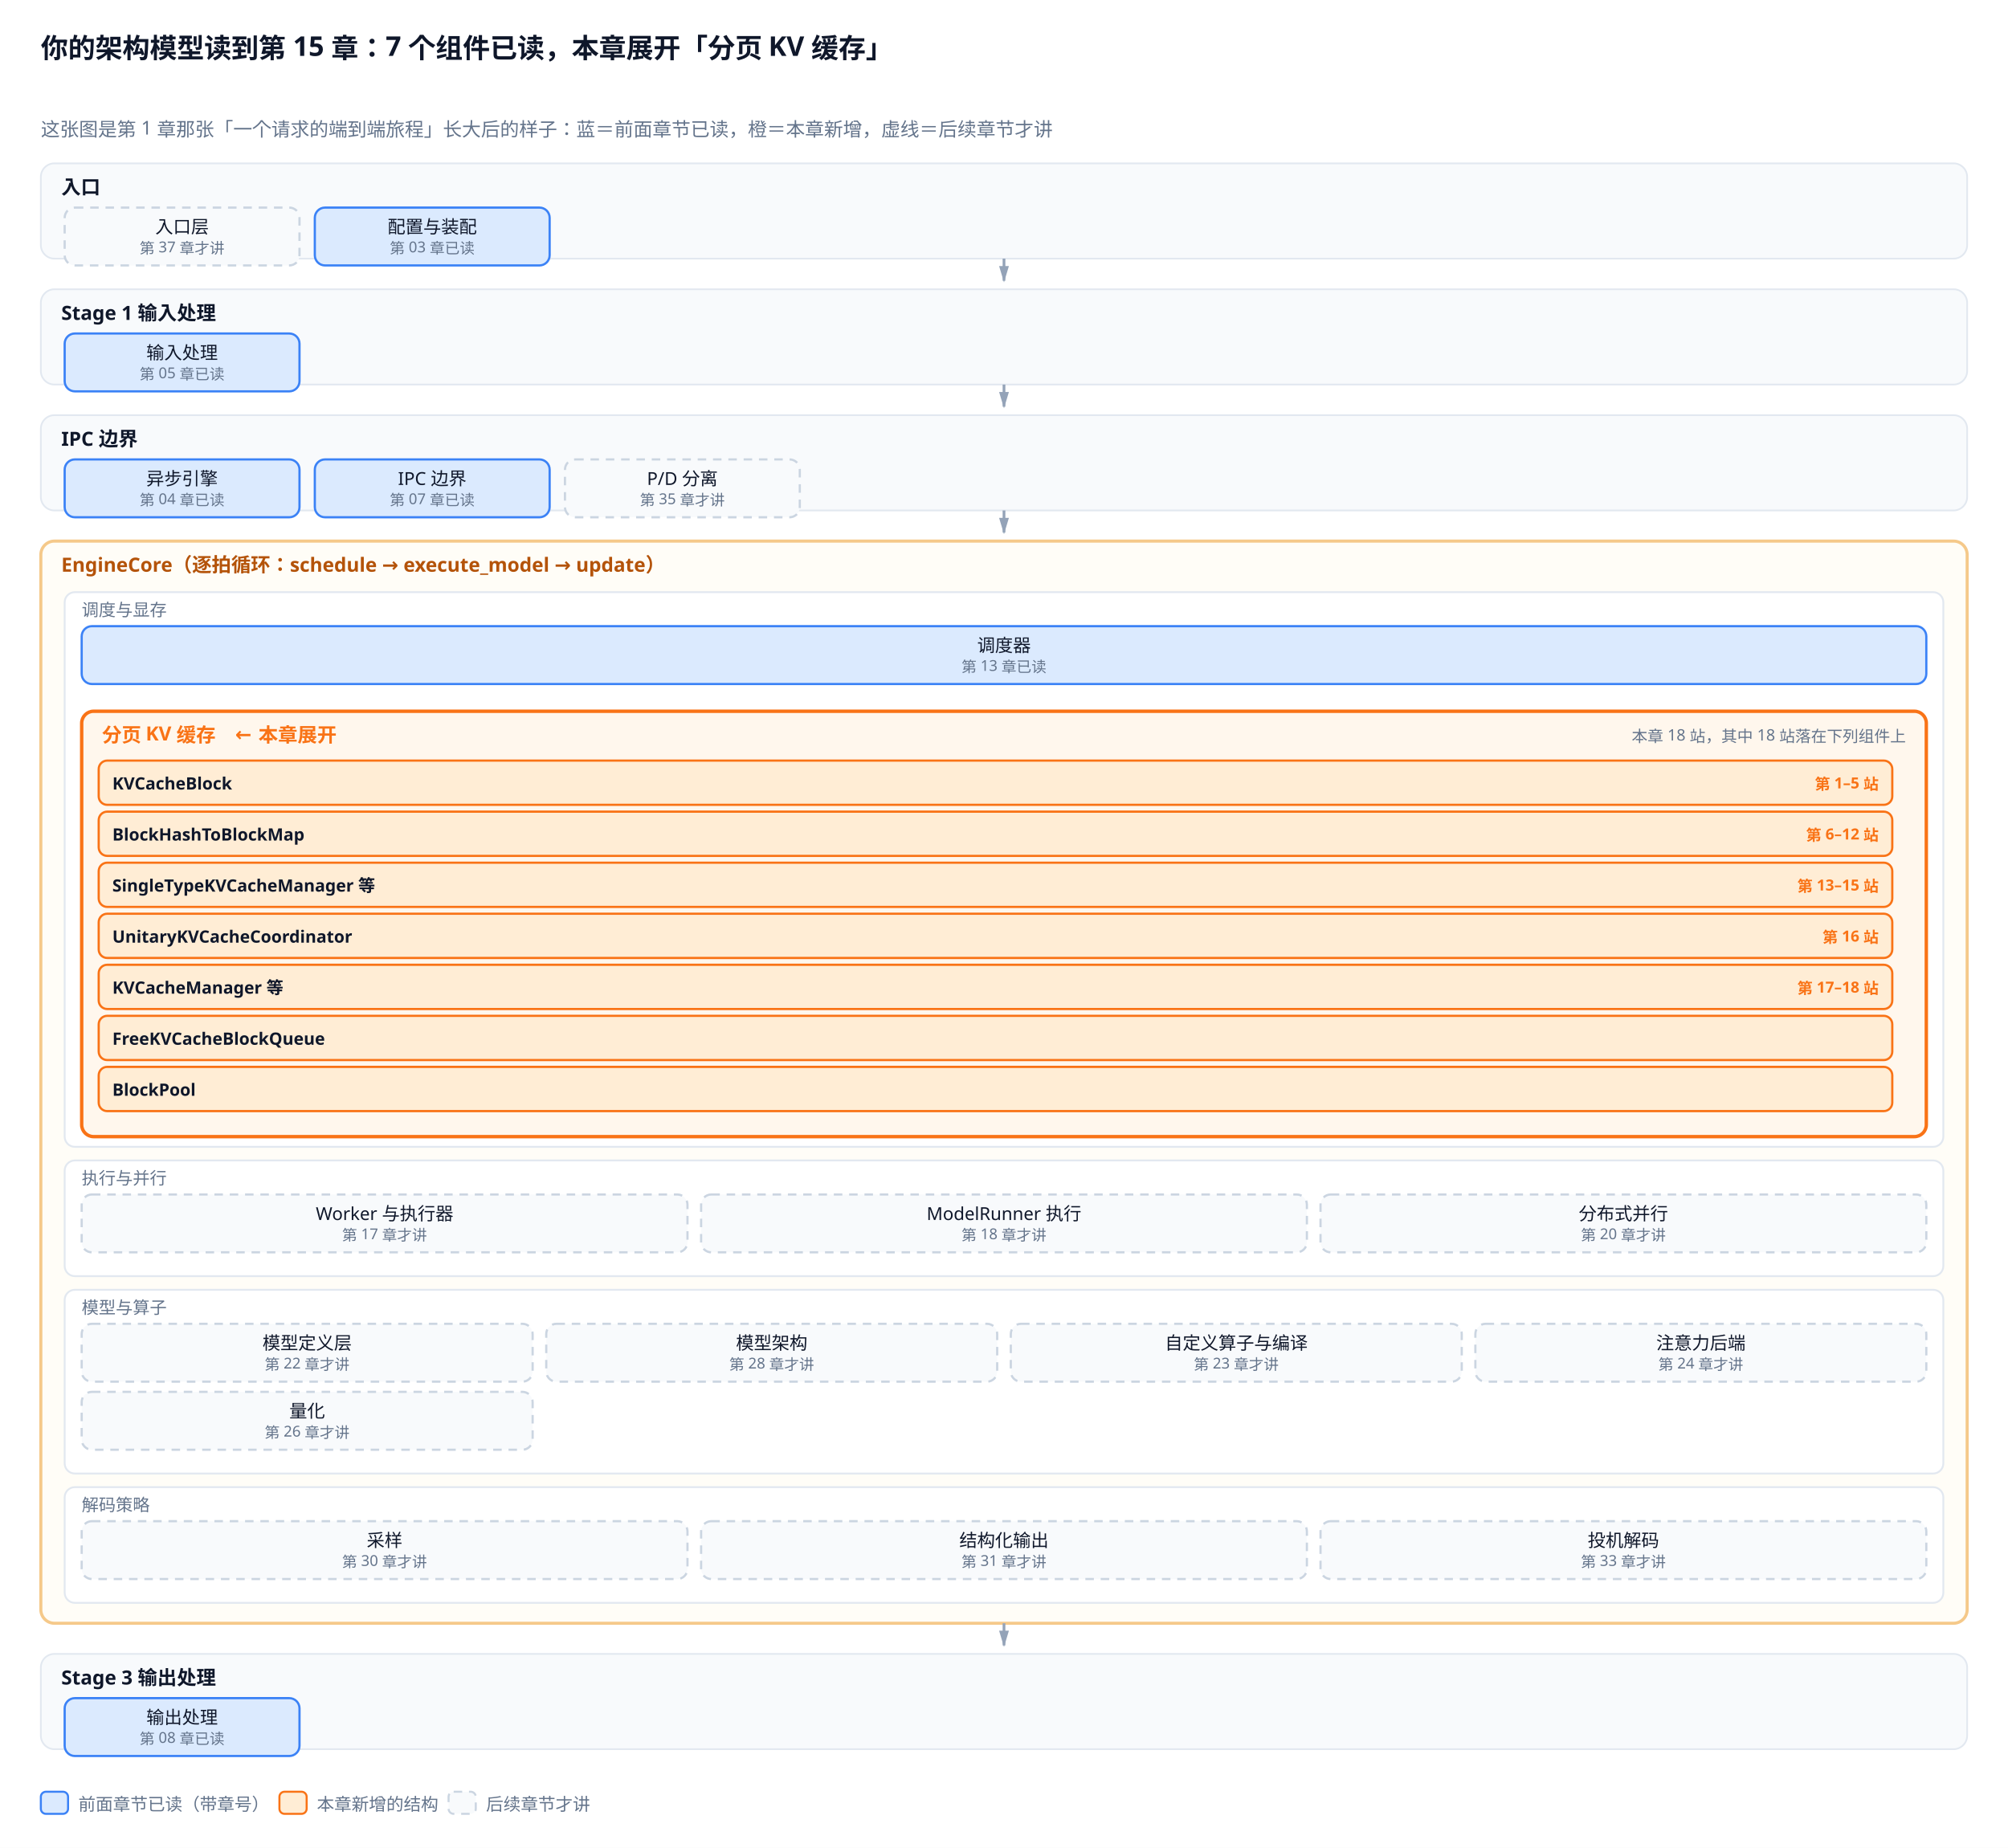
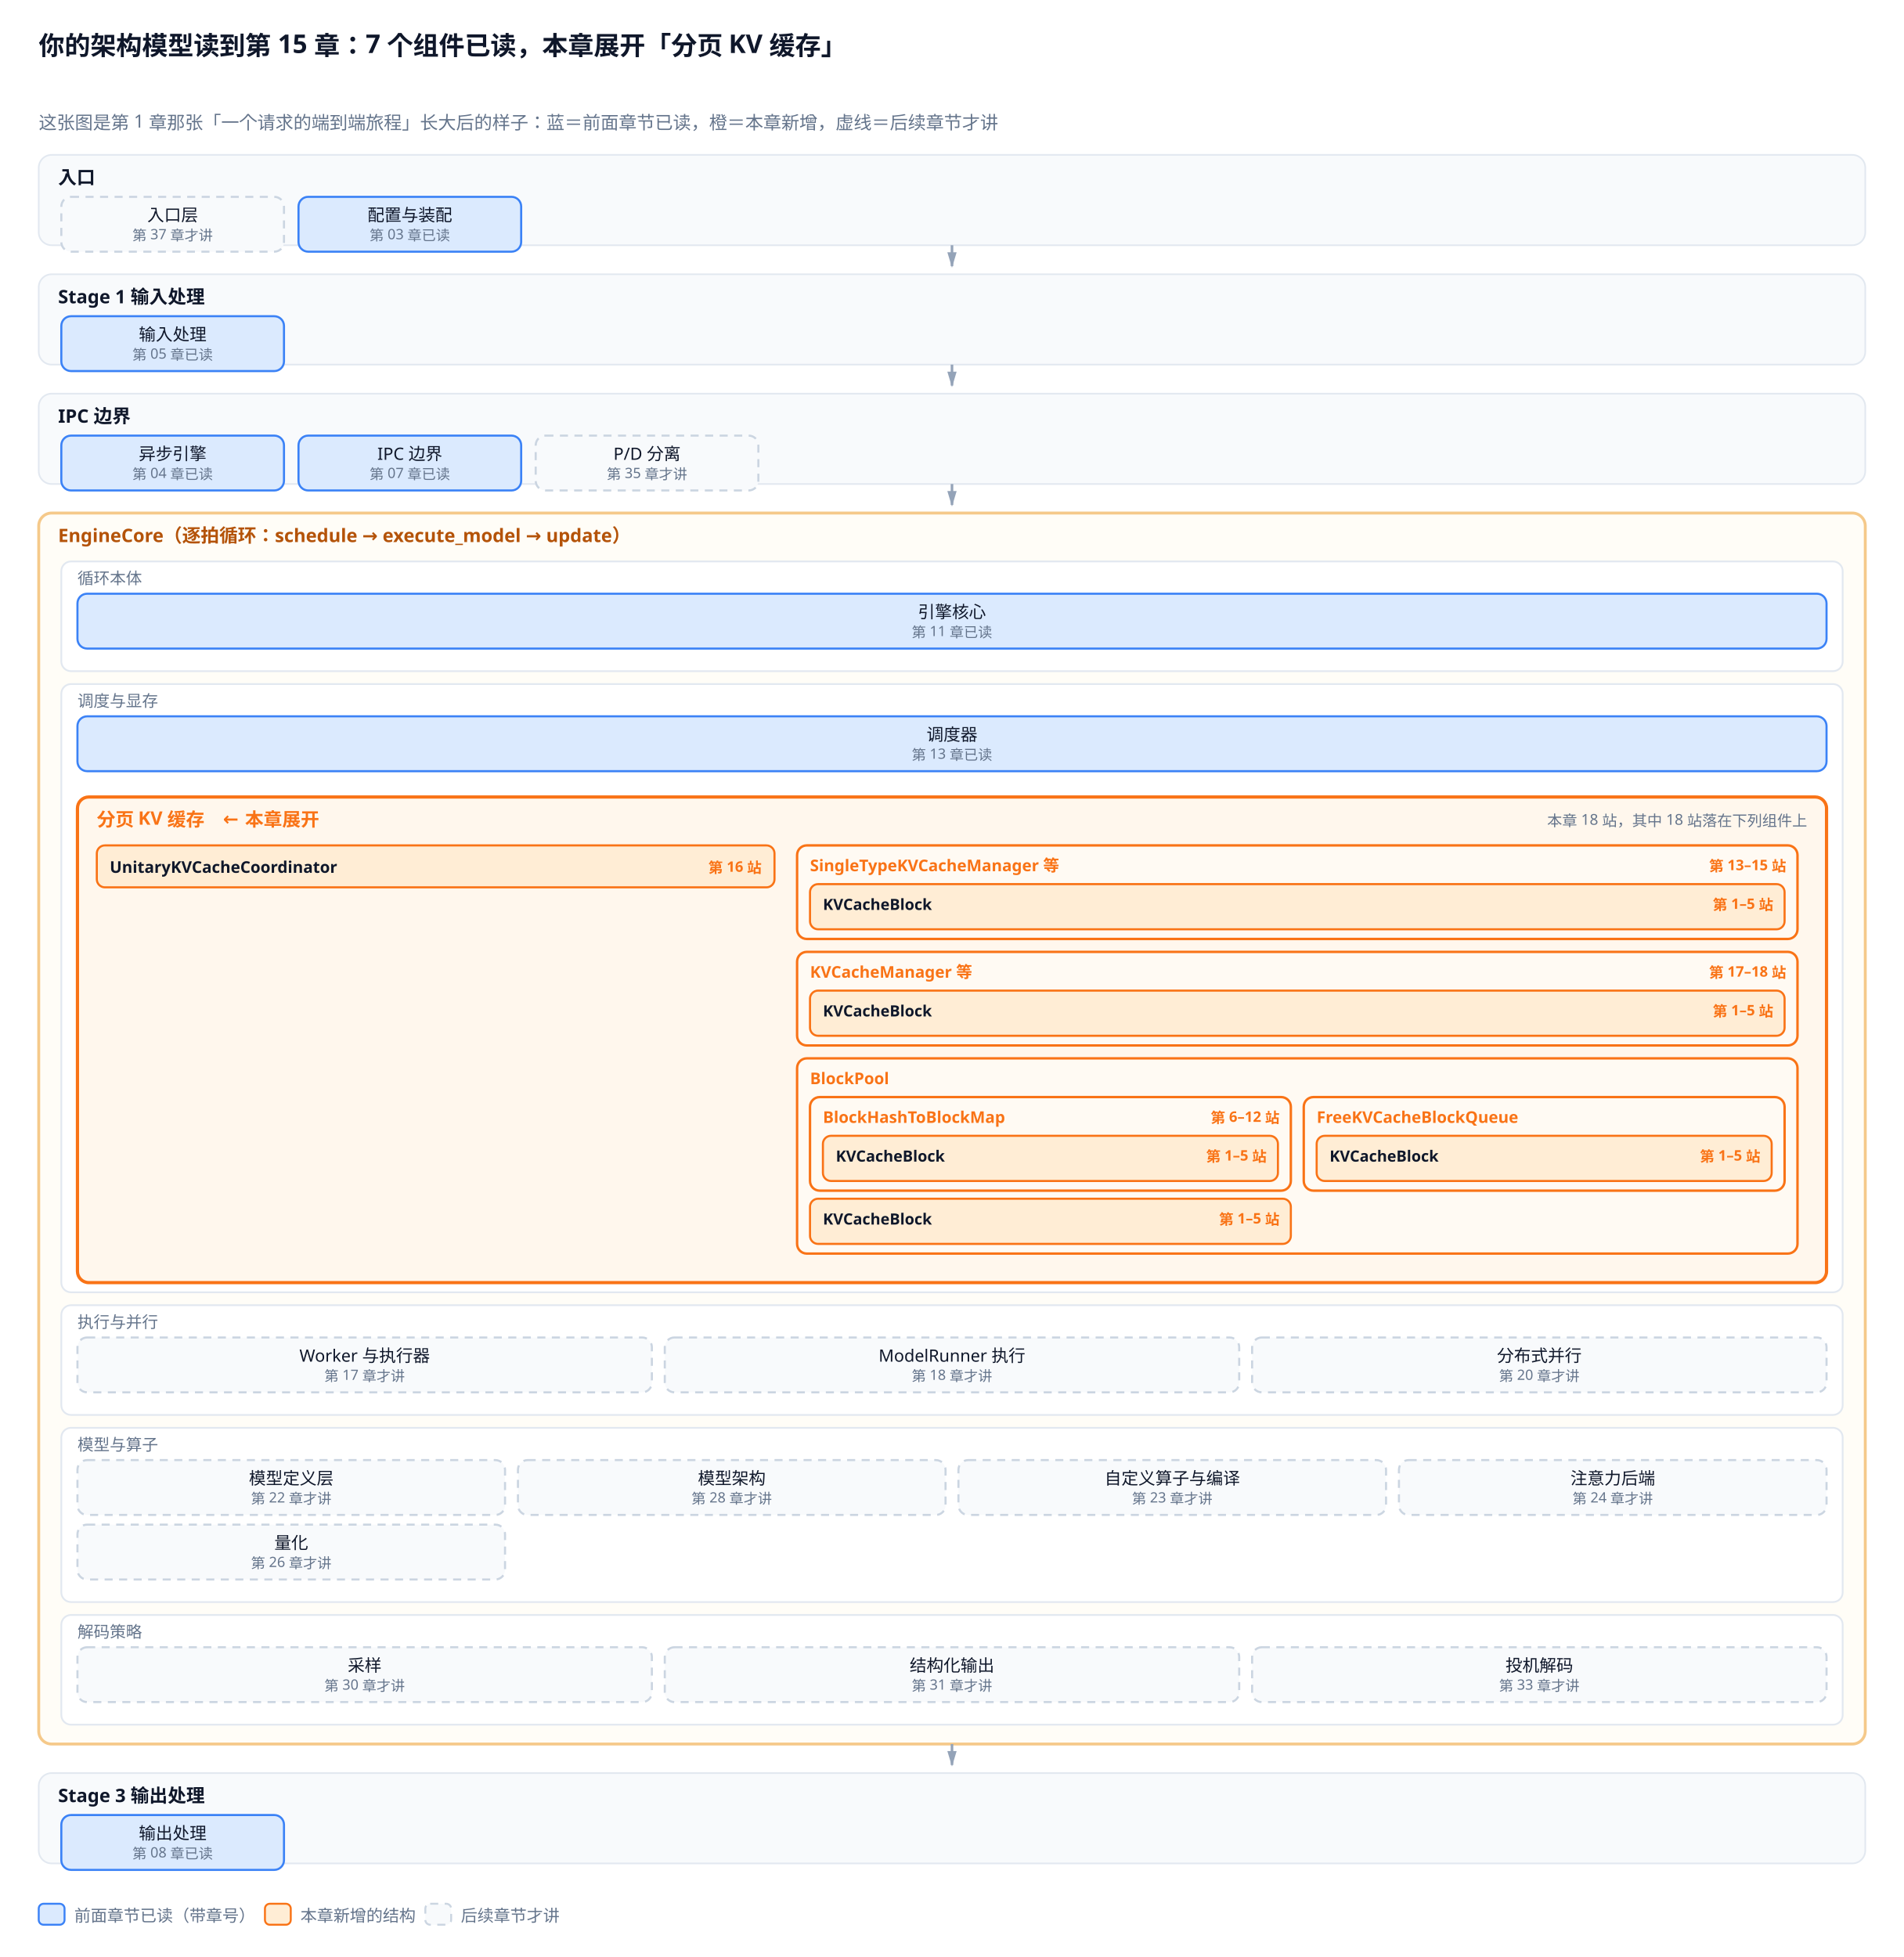
- <svg xmlns="http://www.w3.org/2000/svg" viewBox="0 0 1180 1086">
+ <svg xmlns="http://www.w3.org/2000/svg" viewBox="0 0 1180 1213">
  <defs>
    <marker id="a" viewBox="0 0 10 6" refX="9" refY="3" markerWidth="6" markerHeight="4" orient="auto">
      <path d="M0,0 L10,3 L0,6 Z" fill="#94a3b8" />
    </marker>
    <marker id="a2" viewBox="0 0 10 6" refX="9" refY="3" markerWidth="6" markerHeight="4" orient="auto">
      <path d="M0,0 L10,3 L0,6 Z" fill="#f97316" />
    </marker>
  </defs>
-   <rect width="1180" height="1086" fill="white" />
+   <rect width="1180" height="1213" fill="white" />
  <text x="24" y="34" font-family="sans-serif" font-size="16" fill="#0f172a" font-weight="bold">你的架构模型读到第 15 章：7 个组件已读，本章展开「分页 KV 缓存」</text>
  <text x="24.0" y="80.0" font-family="sans-serif" font-size="11.2" fill="#64748b" text-anchor="start">这张图是第 1 章那张「一个请求的端到端旅程」长大后的样子：蓝＝前面章节已读，橙＝本章新增，虚线＝后续章节才讲</text>
  <rect x="24.0" y="96.0" width="1132.0" height="56.0" rx="8" fill="#f8fafc" stroke="#e2e8f0" stroke-width="1.0" />
  <text x="36.0" y="114.0" font-family="sans-serif" font-size="11.5" fill="#0f172a" text-anchor="start" font-weight="bold">入口</text>
  <rect x="38.0" y="122.0" width="138.0" height="34.0" rx="6" fill="#f8fafc" stroke="#cbd5e1" stroke-width="1.3" stroke-dasharray="5,4" />
  <text x="107.0" y="137.0" font-family="sans-serif" font-size="10.5" fill="#0f172a" text-anchor="middle">入口层</text>
  <text x="107.0" y="149.0" font-family="sans-serif" font-size="8.8" fill="#64748b" text-anchor="middle">第 37 章才讲</text>
  <rect x="185.0" y="122.0" width="138.0" height="34.0" rx="6" fill="#dbeafe" stroke="#3b82f6" stroke-width="1.3" />
  <text x="254.0" y="137.0" font-family="sans-serif" font-size="10.5" fill="#0f172a" text-anchor="middle">配置与装配</text>
  <text x="254.0" y="149.0" font-family="sans-serif" font-size="8.8" fill="#64748b" text-anchor="middle">第 03 章已读</text>
  <path d="M590.0,152.0 L590.0,165.0" stroke="#94a3b8" stroke-width="1.6" marker-end="url(#a)" />
  <rect x="24.0" y="170.0" width="1132.0" height="56.0" rx="8" fill="#f8fafc" stroke="#e2e8f0" stroke-width="1.0" />
  <text x="36.0" y="188.0" font-family="sans-serif" font-size="11.5" fill="#0f172a" text-anchor="start" font-weight="bold">Stage 1 输入处理</text>
  <rect x="38.0" y="196.0" width="138.0" height="34.0" rx="6" fill="#dbeafe" stroke="#3b82f6" stroke-width="1.3" />
  <text x="107.0" y="211.0" font-family="sans-serif" font-size="10.5" fill="#0f172a" text-anchor="middle">输入处理</text>
  <text x="107.0" y="223.0" font-family="sans-serif" font-size="8.8" fill="#64748b" text-anchor="middle">第 05 章已读</text>
  <path d="M590.0,226.0 L590.0,239.0" stroke="#94a3b8" stroke-width="1.6" marker-end="url(#a)" />
  <rect x="24.0" y="244.0" width="1132.0" height="56.0" rx="8" fill="#f8fafc" stroke="#e2e8f0" stroke-width="1.0" />
  <text x="36.0" y="262.0" font-family="sans-serif" font-size="11.5" fill="#0f172a" text-anchor="start" font-weight="bold">IPC 边界</text>
  <rect x="38.0" y="270.0" width="138.0" height="34.0" rx="6" fill="#dbeafe" stroke="#3b82f6" stroke-width="1.3" />
  <text x="107.0" y="285.0" font-family="sans-serif" font-size="10.5" fill="#0f172a" text-anchor="middle">异步引擎</text>
  <text x="107.0" y="297.0" font-family="sans-serif" font-size="8.8" fill="#64748b" text-anchor="middle">第 04 章已读</text>
  <rect x="185.0" y="270.0" width="138.0" height="34.0" rx="6" fill="#dbeafe" stroke="#3b82f6" stroke-width="1.3" />
  <text x="254.0" y="285.0" font-family="sans-serif" font-size="10.5" fill="#0f172a" text-anchor="middle">IPC 边界</text>
  <text x="254.0" y="297.0" font-family="sans-serif" font-size="8.8" fill="#64748b" text-anchor="middle">第 07 章已读</text>
  <rect x="332.0" y="270.0" width="138.0" height="34.0" rx="6" fill="#f8fafc" stroke="#cbd5e1" stroke-width="1.3" stroke-dasharray="5,4" />
  <text x="401.0" y="285.0" font-family="sans-serif" font-size="10.5" fill="#0f172a" text-anchor="middle">P/D 分离</text>
  <text x="401.0" y="297.0" font-family="sans-serif" font-size="8.8" fill="#64748b" text-anchor="middle">第 35 章才讲</text>
  <path d="M590.0,300.0 L590.0,313.0" stroke="#94a3b8" stroke-width="1.6" marker-end="url(#a)" />
-   <rect x="24.0" y="318.0" width="1132.0" height="636.0" rx="8" fill="#fffdf7" stroke="#f5c98a" stroke-width="1.8" />
+   <rect x="24.0" y="318.0" width="1132.0" height="763.0" rx="8" fill="#fffdf7" stroke="#f5c98a" stroke-width="1.8" />
  <text x="36.0" y="336.0" font-family="sans-serif" font-size="11.5" fill="#b45309" text-anchor="start" font-weight="bold">EngineCore（逐拍循环：schedule → execute_model → update）</text>
-   <rect x="38.0" y="348.0" width="1104.0" height="326.0" rx="6" fill="#ffffff" stroke="#e2e8f0" stroke-width="1.1" />
-   <text x="48.0" y="362.0" font-family="sans-serif" font-size="10" fill="#64748b" text-anchor="start">调度与显存</text>
+   <rect x="38.0" y="348.0" width="1104.0" height="68.0" rx="6" fill="#ffffff" stroke="#e2e8f0" stroke-width="1.1" />
+   <text x="48.0" y="362.0" font-family="sans-serif" font-size="10" fill="#64748b" text-anchor="start">循环本体</text>
  <rect x="48.0" y="368.0" width="1084.0" height="34.0" rx="6" fill="#dbeafe" stroke="#3b82f6" stroke-width="1.3" />
-   <text x="590.0" y="383.0" font-family="sans-serif" font-size="10.5" fill="#0f172a" text-anchor="middle">调度器</text>
-   <text x="590.0" y="395.0" font-family="sans-serif" font-size="8.8" fill="#64748b" text-anchor="middle">第 13 章已读</text>
-   <rect x="48.0" y="418.0" width="1084.0" height="250.0" rx="7" fill="#fff7ed" stroke="#f97316" stroke-width="2.0" />
-   <text x="60.0" y="436.0" font-family="sans-serif" font-size="11.5" fill="#f97316" text-anchor="start" font-weight="bold">分页 KV 缓存　← 本章展开</text>
-   <text x="1120.0" y="436.0" font-family="sans-serif" font-size="9.3" fill="#64748b" text-anchor="end">本章 18 站，其中 18 站落在下列组件上</text>
-   <rect x="58.0" y="447.0" width="1054.0" height="26.0" rx="5" fill="#ffedd5" stroke="#f97316" stroke-width="1.3" />
-   <text x="66.0" y="464.0" font-family="sans-serif" font-size="10" fill="#0f172a" text-anchor="start" font-weight="bold">KVCacheBlock</text>
-   <text x="1104.0" y="464.0" font-family="sans-serif" font-size="9" fill="#f97316" text-anchor="end" font-weight="bold">第 1–5 站</text>
-   <rect x="58.0" y="477.0" width="1054.0" height="26.0" rx="5" fill="#ffedd5" stroke="#f97316" stroke-width="1.3" />
-   <text x="66.0" y="494.0" font-family="sans-serif" font-size="10" fill="#0f172a" text-anchor="start" font-weight="bold">BlockHashToBlockMap</text>
-   <text x="1104.0" y="494.0" font-family="sans-serif" font-size="9" fill="#f97316" text-anchor="end" font-weight="bold">第 6–12 站</text>
-   <rect x="58.0" y="507.0" width="1054.0" height="26.0" rx="5" fill="#ffedd5" stroke="#f97316" stroke-width="1.3" />
-   <text x="66.0" y="524.0" font-family="sans-serif" font-size="10" fill="#0f172a" text-anchor="start" font-weight="bold">SingleTypeKVCacheManager 等</text>
-   <text x="1104.0" y="524.0" font-family="sans-serif" font-size="9" fill="#f97316" text-anchor="end" font-weight="bold">第 13–15 站</text>
-   <rect x="58.0" y="537.0" width="1054.0" height="26.0" rx="5" fill="#ffedd5" stroke="#f97316" stroke-width="1.3" />
-   <text x="66.0" y="554.0" font-family="sans-serif" font-size="10" fill="#0f172a" text-anchor="start" font-weight="bold">UnitaryKVCacheCoordinator</text>
-   <text x="1104.0" y="554.0" font-family="sans-serif" font-size="9" fill="#f97316" text-anchor="end" font-weight="bold">第 16 站</text>
-   <rect x="58.0" y="567.0" width="1054.0" height="26.0" rx="5" fill="#ffedd5" stroke="#f97316" stroke-width="1.3" />
-   <text x="66.0" y="584.0" font-family="sans-serif" font-size="10" fill="#0f172a" text-anchor="start" font-weight="bold">KVCacheManager 等</text>
-   <text x="1104.0" y="584.0" font-family="sans-serif" font-size="9" fill="#f97316" text-anchor="end" font-weight="bold">第 17–18 站</text>
-   <rect x="58.0" y="597.0" width="1054.0" height="26.0" rx="5" fill="#ffedd5" stroke="#f97316" stroke-width="1.3" />
-   <text x="66.0" y="614.0" font-family="sans-serif" font-size="10" fill="#0f172a" text-anchor="start" font-weight="bold">FreeKVCacheBlockQueue</text>
-   <rect x="58.0" y="627.0" width="1054.0" height="26.0" rx="5" fill="#ffedd5" stroke="#f97316" stroke-width="1.3" />
-   <text x="66.0" y="644.0" font-family="sans-serif" font-size="10" fill="#0f172a" text-anchor="start" font-weight="bold">BlockPool</text>
-   <rect x="38.0" y="682.0" width="1104.0" height="68.0" rx="6" fill="#ffffff" stroke="#e2e8f0" stroke-width="1.1" />
-   <text x="48.0" y="696.0" font-family="sans-serif" font-size="10" fill="#64748b" text-anchor="start">执行与并行</text>
-   <rect x="48.0" y="702.0" width="356.0" height="34.0" rx="6" fill="#f8fafc" stroke="#cbd5e1" stroke-width="1.3" stroke-dasharray="5,4" />
-   <text x="226.0" y="717.0" font-family="sans-serif" font-size="10.5" fill="#0f172a" text-anchor="middle">Worker 与执行器</text>
-   <text x="226.0" y="729.0" font-family="sans-serif" font-size="8.8" fill="#64748b" text-anchor="middle">第 17 章才讲</text>
-   <rect x="412.0" y="702.0" width="356.0" height="34.0" rx="6" fill="#f8fafc" stroke="#cbd5e1" stroke-width="1.3" stroke-dasharray="5,4" />
-   <text x="590.0" y="717.0" font-family="sans-serif" font-size="10.5" fill="#0f172a" text-anchor="middle">ModelRunner 执行</text>
-   <text x="590.0" y="729.0" font-family="sans-serif" font-size="8.8" fill="#64748b" text-anchor="middle">第 18 章才讲</text>
-   <rect x="776.0" y="702.0" width="356.0" height="34.0" rx="6" fill="#f8fafc" stroke="#cbd5e1" stroke-width="1.3" stroke-dasharray="5,4" />
-   <text x="954.0" y="717.0" font-family="sans-serif" font-size="10.5" fill="#0f172a" text-anchor="middle">分布式并行</text>
-   <text x="954.0" y="729.0" font-family="sans-serif" font-size="8.8" fill="#64748b" text-anchor="middle">第 20 章才讲</text>
-   <rect x="38.0" y="758.0" width="1104.0" height="108.0" rx="6" fill="#ffffff" stroke="#e2e8f0" stroke-width="1.1" />
-   <text x="48.0" y="772.0" font-family="sans-serif" font-size="10" fill="#64748b" text-anchor="start">模型与算子</text>
-   <rect x="48.0" y="778.0" width="265.0" height="34.0" rx="6" fill="#f8fafc" stroke="#cbd5e1" stroke-width="1.3" stroke-dasharray="5,4" />
-   <text x="180.5" y="793.0" font-family="sans-serif" font-size="10.5" fill="#0f172a" text-anchor="middle">模型定义层</text>
-   <text x="180.5" y="805.0" font-family="sans-serif" font-size="8.8" fill="#64748b" text-anchor="middle">第 22 章才讲</text>
-   <rect x="321.0" y="778.0" width="265.0" height="34.0" rx="6" fill="#f8fafc" stroke="#cbd5e1" stroke-width="1.3" stroke-dasharray="5,4" />
-   <text x="453.5" y="793.0" font-family="sans-serif" font-size="10.5" fill="#0f172a" text-anchor="middle">模型架构</text>
-   <text x="453.5" y="805.0" font-family="sans-serif" font-size="8.8" fill="#64748b" text-anchor="middle">第 28 章才讲</text>
-   <rect x="594.0" y="778.0" width="265.0" height="34.0" rx="6" fill="#f8fafc" stroke="#cbd5e1" stroke-width="1.3" stroke-dasharray="5,4" />
-   <text x="726.5" y="793.0" font-family="sans-serif" font-size="10.5" fill="#0f172a" text-anchor="middle">自定义算子与编译</text>
-   <text x="726.5" y="805.0" font-family="sans-serif" font-size="8.8" fill="#64748b" text-anchor="middle">第 23 章才讲</text>
-   <rect x="867.0" y="778.0" width="265.0" height="34.0" rx="6" fill="#f8fafc" stroke="#cbd5e1" stroke-width="1.3" stroke-dasharray="5,4" />
-   <text x="999.5" y="793.0" font-family="sans-serif" font-size="10.5" fill="#0f172a" text-anchor="middle">注意力后端</text>
-   <text x="999.5" y="805.0" font-family="sans-serif" font-size="8.8" fill="#64748b" text-anchor="middle">第 24 章才讲</text>
-   <rect x="48.0" y="818.0" width="265.0" height="34.0" rx="6" fill="#f8fafc" stroke="#cbd5e1" stroke-width="1.3" stroke-dasharray="5,4" />
-   <text x="180.5" y="833.0" font-family="sans-serif" font-size="10.5" fill="#0f172a" text-anchor="middle">量化</text>
-   <text x="180.5" y="845.0" font-family="sans-serif" font-size="8.8" fill="#64748b" text-anchor="middle">第 26 章才讲</text>
-   <rect x="38.0" y="874.0" width="1104.0" height="68.0" rx="6" fill="#ffffff" stroke="#e2e8f0" stroke-width="1.1" />
-   <text x="48.0" y="888.0" font-family="sans-serif" font-size="10" fill="#64748b" text-anchor="start">解码策略</text>
-   <rect x="48.0" y="894.0" width="356.0" height="34.0" rx="6" fill="#f8fafc" stroke="#cbd5e1" stroke-width="1.3" stroke-dasharray="5,4" />
-   <text x="226.0" y="909.0" font-family="sans-serif" font-size="10.5" fill="#0f172a" text-anchor="middle">采样</text>
-   <text x="226.0" y="921.0" font-family="sans-serif" font-size="8.8" fill="#64748b" text-anchor="middle">第 30 章才讲</text>
-   <rect x="412.0" y="894.0" width="356.0" height="34.0" rx="6" fill="#f8fafc" stroke="#cbd5e1" stroke-width="1.3" stroke-dasharray="5,4" />
-   <text x="590.0" y="909.0" font-family="sans-serif" font-size="10.5" fill="#0f172a" text-anchor="middle">结构化输出</text>
-   <text x="590.0" y="921.0" font-family="sans-serif" font-size="8.8" fill="#64748b" text-anchor="middle">第 31 章才讲</text>
-   <rect x="776.0" y="894.0" width="356.0" height="34.0" rx="6" fill="#f8fafc" stroke="#cbd5e1" stroke-width="1.3" stroke-dasharray="5,4" />
-   <text x="954.0" y="909.0" font-family="sans-serif" font-size="10.5" fill="#0f172a" text-anchor="middle">投机解码</text>
-   <text x="954.0" y="921.0" font-family="sans-serif" font-size="8.8" fill="#64748b" text-anchor="middle">第 33 章才讲</text>
-   <path d="M590.0,954.0 L590.0,967.0" stroke="#94a3b8" stroke-width="1.6" marker-end="url(#a)" />
-   <rect x="24.0" y="972.0" width="1132.0" height="56.0" rx="8" fill="#f8fafc" stroke="#e2e8f0" stroke-width="1.0" />
-   <text x="36.0" y="990.0" font-family="sans-serif" font-size="11.5" fill="#0f172a" text-anchor="start" font-weight="bold">Stage 3 输出处理</text>
-   <rect x="38.0" y="998.0" width="138.0" height="34.0" rx="6" fill="#dbeafe" stroke="#3b82f6" stroke-width="1.3" />
-   <text x="107.0" y="1013.0" font-family="sans-serif" font-size="10.5" fill="#0f172a" text-anchor="middle">输出处理</text>
-   <text x="107.0" y="1025.0" font-family="sans-serif" font-size="8.8" fill="#64748b" text-anchor="middle">第 08 章已读</text>
-   <rect x="24.0" y="1053.0" width="16.0" height="13.0" rx="3" fill="#dbeafe" stroke="#3b82f6" stroke-width="1.2" />
-   <text x="46.0" y="1064.0" font-family="sans-serif" font-size="10.2" fill="#64748b" text-anchor="start">前面章节已读（带章号）</text>
-   <rect x="164.2" y="1053.0" width="16.0" height="13.0" rx="3" fill="#ffedd5" stroke="#f97316" stroke-width="1.2" />
-   <text x="186.2" y="1064.0" font-family="sans-serif" font-size="10.2" fill="#64748b" text-anchor="start">本章新增的结构</text>
-   <rect x="263.6" y="1053.0" width="16.0" height="13.0" rx="3" fill="#f8fafc" stroke="#cbd5e1" stroke-width="1.2" stroke-dasharray="5,4" />
-   <text x="285.6" y="1064.0" font-family="sans-serif" font-size="10.2" fill="#64748b" text-anchor="start">后续章节才讲</text>
+   <text x="590.0" y="383.0" font-family="sans-serif" font-size="10.5" fill="#0f172a" text-anchor="middle">引擎核心</text>
+   <text x="590.0" y="395.0" font-family="sans-serif" font-size="8.8" fill="#64748b" text-anchor="middle">第 11 章已读</text>
+   <rect x="38.0" y="424.0" width="1104.0" height="377.0" rx="6" fill="#ffffff" stroke="#e2e8f0" stroke-width="1.1" />
+   <text x="48.0" y="438.0" font-family="sans-serif" font-size="10" fill="#64748b" text-anchor="start">调度与显存</text>
+   <rect x="48.0" y="444.0" width="1084.0" height="34.0" rx="6" fill="#dbeafe" stroke="#3b82f6" stroke-width="1.3" />
+   <text x="590.0" y="459.0" font-family="sans-serif" font-size="10.5" fill="#0f172a" text-anchor="middle">调度器</text>
+   <text x="590.0" y="471.0" font-family="sans-serif" font-size="8.8" fill="#64748b" text-anchor="middle">第 13 章已读</text>
+   <rect x="48.0" y="494.0" width="1084.0" height="301.0" rx="7" fill="#fff7ed" stroke="#f97316" stroke-width="2.0" />
+   <text x="60.0" y="512.0" font-family="sans-serif" font-size="11.5" fill="#f97316" text-anchor="start" font-weight="bold">分页 KV 缓存　← 本章展开</text>
+   <text x="1120.0" y="512.0" font-family="sans-serif" font-size="9.3" fill="#64748b" text-anchor="end">本章 18 站，其中 18 站落在下列组件上</text>
+   <rect x="60.0" y="524.0" width="420.0" height="26.0" rx="5" fill="#ffedd5" stroke="#f97316" stroke-width="1.3" />
+   <text x="68.0" y="541.0" font-family="sans-serif" font-size="10" fill="#0f172a" text-anchor="start" font-weight="bold">UnitaryKVCacheCoordinator</text>
+   <text x="472.0" y="541.0" font-family="sans-serif" font-size="9" fill="#f97316" text-anchor="end" font-weight="bold">第 16 站</text>
+   <rect x="494.0" y="524.0" width="620.0" height="58.0" rx="6" fill="#fffaf3" stroke="#f97316" stroke-width="1.5" />
+   <text x="502.0" y="540.0" font-family="sans-serif" font-size="10" fill="#f97316" text-anchor="start" font-weight="bold">SingleTypeKVCacheManager 等</text>
+   <text x="1107.0" y="540.0" font-family="sans-serif" font-size="9" fill="#f97316" text-anchor="end" font-weight="bold">第 13–15 站</text>
+   <rect x="502.0" y="548.0" width="604.0" height="28.0" rx="5" fill="#ffedd5" stroke="#f97316" stroke-width="1.3" />
+   <text x="510.0" y="564.0" font-family="sans-serif" font-size="9.6" fill="#0f172a" text-anchor="start" font-weight="bold">KVCacheBlock</text>
+   <text x="1099.0" y="564.0" font-family="sans-serif" font-size="9" fill="#f97316" text-anchor="end" font-weight="bold">第 1–5 站</text>
+   <rect x="494.0" y="590.0" width="620.0" height="58.0" rx="6" fill="#fffaf3" stroke="#f97316" stroke-width="1.5" />
+   <text x="502.0" y="606.0" font-family="sans-serif" font-size="10" fill="#f97316" text-anchor="start" font-weight="bold">KVCacheManager 等</text>
+   <text x="1107.0" y="606.0" font-family="sans-serif" font-size="9" fill="#f97316" text-anchor="end" font-weight="bold">第 17–18 站</text>
+   <rect x="502.0" y="614.0" width="604.0" height="28.0" rx="5" fill="#ffedd5" stroke="#f97316" stroke-width="1.3" />
+   <text x="510.0" y="630.0" font-family="sans-serif" font-size="9.6" fill="#0f172a" text-anchor="start" font-weight="bold">KVCacheBlock</text>
+   <text x="1099.0" y="630.0" font-family="sans-serif" font-size="9" fill="#f97316" text-anchor="end" font-weight="bold">第 1–5 站</text>
+   <rect x="494.0" y="656.0" width="620.0" height="121.0" rx="6" fill="#fffaf3" stroke="#f97316" stroke-width="1.5" />
+   <text x="502.0" y="672.0" font-family="sans-serif" font-size="10" fill="#f97316" text-anchor="start" font-weight="bold">BlockPool</text>
+   <rect x="502.0" y="680.0" width="298.0" height="58.0" rx="6" fill="#fffaf3" stroke="#f97316" stroke-width="1.5" />
+   <text x="510.0" y="696.0" font-family="sans-serif" font-size="10" fill="#f97316" text-anchor="start" font-weight="bold">BlockHashToBlockMap</text>
+   <text x="793.0" y="696.0" font-family="sans-serif" font-size="9" fill="#f97316" text-anchor="end" font-weight="bold">第 6–12 站</text>
+   <rect x="510.0" y="704.0" width="282.0" height="28.0" rx="5" fill="#ffedd5" stroke="#f97316" stroke-width="1.3" />
+   <text x="518.0" y="720.0" font-family="sans-serif" font-size="9.6" fill="#0f172a" text-anchor="start" font-weight="bold">KVCacheBlock</text>
+   <text x="785.0" y="720.0" font-family="sans-serif" font-size="9" fill="#f97316" text-anchor="end" font-weight="bold">第 1–5 站</text>
+   <rect x="808.0" y="680.0" width="298.0" height="58.0" rx="6" fill="#fffaf3" stroke="#f97316" stroke-width="1.5" />
+   <text x="816.0" y="696.0" font-family="sans-serif" font-size="10" fill="#f97316" text-anchor="start" font-weight="bold">FreeKVCacheBlockQueue</text>
+   <rect x="816.0" y="704.0" width="282.0" height="28.0" rx="5" fill="#ffedd5" stroke="#f97316" stroke-width="1.3" />
+   <text x="824.0" y="720.0" font-family="sans-serif" font-size="9.6" fill="#0f172a" text-anchor="start" font-weight="bold">KVCacheBlock</text>
+   <text x="1091.0" y="720.0" font-family="sans-serif" font-size="9" fill="#f97316" text-anchor="end" font-weight="bold">第 1–5 站</text>
+   <rect x="502.0" y="743.0" width="298.0" height="28.0" rx="5" fill="#ffedd5" stroke="#f97316" stroke-width="1.3" />
+   <text x="510.0" y="759.0" font-family="sans-serif" font-size="9.6" fill="#0f172a" text-anchor="start" font-weight="bold">KVCacheBlock</text>
+   <text x="793.0" y="759.0" font-family="sans-serif" font-size="9" fill="#f97316" text-anchor="end" font-weight="bold">第 1–5 站</text>
+   <rect x="38.0" y="809.0" width="1104.0" height="68.0" rx="6" fill="#ffffff" stroke="#e2e8f0" stroke-width="1.1" />
+   <text x="48.0" y="823.0" font-family="sans-serif" font-size="10" fill="#64748b" text-anchor="start">执行与并行</text>
+   <rect x="48.0" y="829.0" width="356.0" height="34.0" rx="6" fill="#f8fafc" stroke="#cbd5e1" stroke-width="1.3" stroke-dasharray="5,4" />
+   <text x="226.0" y="844.0" font-family="sans-serif" font-size="10.5" fill="#0f172a" text-anchor="middle">Worker 与执行器</text>
+   <text x="226.0" y="856.0" font-family="sans-serif" font-size="8.8" fill="#64748b" text-anchor="middle">第 17 章才讲</text>
+   <rect x="412.0" y="829.0" width="356.0" height="34.0" rx="6" fill="#f8fafc" stroke="#cbd5e1" stroke-width="1.3" stroke-dasharray="5,4" />
+   <text x="590.0" y="844.0" font-family="sans-serif" font-size="10.5" fill="#0f172a" text-anchor="middle">ModelRunner 执行</text>
+   <text x="590.0" y="856.0" font-family="sans-serif" font-size="8.8" fill="#64748b" text-anchor="middle">第 18 章才讲</text>
+   <rect x="776.0" y="829.0" width="356.0" height="34.0" rx="6" fill="#f8fafc" stroke="#cbd5e1" stroke-width="1.3" stroke-dasharray="5,4" />
+   <text x="954.0" y="844.0" font-family="sans-serif" font-size="10.5" fill="#0f172a" text-anchor="middle">分布式并行</text>
+   <text x="954.0" y="856.0" font-family="sans-serif" font-size="8.8" fill="#64748b" text-anchor="middle">第 20 章才讲</text>
+   <rect x="38.0" y="885.0" width="1104.0" height="108.0" rx="6" fill="#ffffff" stroke="#e2e8f0" stroke-width="1.1" />
+   <text x="48.0" y="899.0" font-family="sans-serif" font-size="10" fill="#64748b" text-anchor="start">模型与算子</text>
+   <rect x="48.0" y="905.0" width="265.0" height="34.0" rx="6" fill="#f8fafc" stroke="#cbd5e1" stroke-width="1.3" stroke-dasharray="5,4" />
+   <text x="180.5" y="920.0" font-family="sans-serif" font-size="10.5" fill="#0f172a" text-anchor="middle">模型定义层</text>
+   <text x="180.5" y="932.0" font-family="sans-serif" font-size="8.8" fill="#64748b" text-anchor="middle">第 22 章才讲</text>
+   <rect x="321.0" y="905.0" width="265.0" height="34.0" rx="6" fill="#f8fafc" stroke="#cbd5e1" stroke-width="1.3" stroke-dasharray="5,4" />
+   <text x="453.5" y="920.0" font-family="sans-serif" font-size="10.5" fill="#0f172a" text-anchor="middle">模型架构</text>
+   <text x="453.5" y="932.0" font-family="sans-serif" font-size="8.8" fill="#64748b" text-anchor="middle">第 28 章才讲</text>
+   <rect x="594.0" y="905.0" width="265.0" height="34.0" rx="6" fill="#f8fafc" stroke="#cbd5e1" stroke-width="1.3" stroke-dasharray="5,4" />
+   <text x="726.5" y="920.0" font-family="sans-serif" font-size="10.5" fill="#0f172a" text-anchor="middle">自定义算子与编译</text>
+   <text x="726.5" y="932.0" font-family="sans-serif" font-size="8.8" fill="#64748b" text-anchor="middle">第 23 章才讲</text>
+   <rect x="867.0" y="905.0" width="265.0" height="34.0" rx="6" fill="#f8fafc" stroke="#cbd5e1" stroke-width="1.3" stroke-dasharray="5,4" />
+   <text x="999.5" y="920.0" font-family="sans-serif" font-size="10.5" fill="#0f172a" text-anchor="middle">注意力后端</text>
+   <text x="999.5" y="932.0" font-family="sans-serif" font-size="8.8" fill="#64748b" text-anchor="middle">第 24 章才讲</text>
+   <rect x="48.0" y="945.0" width="265.0" height="34.0" rx="6" fill="#f8fafc" stroke="#cbd5e1" stroke-width="1.3" stroke-dasharray="5,4" />
+   <text x="180.5" y="960.0" font-family="sans-serif" font-size="10.5" fill="#0f172a" text-anchor="middle">量化</text>
+   <text x="180.5" y="972.0" font-family="sans-serif" font-size="8.8" fill="#64748b" text-anchor="middle">第 26 章才讲</text>
+   <rect x="38.0" y="1001.0" width="1104.0" height="68.0" rx="6" fill="#ffffff" stroke="#e2e8f0" stroke-width="1.1" />
+   <text x="48.0" y="1015.0" font-family="sans-serif" font-size="10" fill="#64748b" text-anchor="start">解码策略</text>
+   <rect x="48.0" y="1021.0" width="356.0" height="34.0" rx="6" fill="#f8fafc" stroke="#cbd5e1" stroke-width="1.3" stroke-dasharray="5,4" />
+   <text x="226.0" y="1036.0" font-family="sans-serif" font-size="10.5" fill="#0f172a" text-anchor="middle">采样</text>
+   <text x="226.0" y="1048.0" font-family="sans-serif" font-size="8.8" fill="#64748b" text-anchor="middle">第 30 章才讲</text>
+   <rect x="412.0" y="1021.0" width="356.0" height="34.0" rx="6" fill="#f8fafc" stroke="#cbd5e1" stroke-width="1.3" stroke-dasharray="5,4" />
+   <text x="590.0" y="1036.0" font-family="sans-serif" font-size="10.5" fill="#0f172a" text-anchor="middle">结构化输出</text>
+   <text x="590.0" y="1048.0" font-family="sans-serif" font-size="8.8" fill="#64748b" text-anchor="middle">第 31 章才讲</text>
+   <rect x="776.0" y="1021.0" width="356.0" height="34.0" rx="6" fill="#f8fafc" stroke="#cbd5e1" stroke-width="1.3" stroke-dasharray="5,4" />
+   <text x="954.0" y="1036.0" font-family="sans-serif" font-size="10.5" fill="#0f172a" text-anchor="middle">投机解码</text>
+   <text x="954.0" y="1048.0" font-family="sans-serif" font-size="8.8" fill="#64748b" text-anchor="middle">第 33 章才讲</text>
+   <path d="M590.0,1081.0 L590.0,1094.0" stroke="#94a3b8" stroke-width="1.6" marker-end="url(#a)" />
+   <rect x="24.0" y="1099.0" width="1132.0" height="56.0" rx="8" fill="#f8fafc" stroke="#e2e8f0" stroke-width="1.0" />
+   <text x="36.0" y="1117.0" font-family="sans-serif" font-size="11.5" fill="#0f172a" text-anchor="start" font-weight="bold">Stage 3 输出处理</text>
+   <rect x="38.0" y="1125.0" width="138.0" height="34.0" rx="6" fill="#dbeafe" stroke="#3b82f6" stroke-width="1.3" />
+   <text x="107.0" y="1140.0" font-family="sans-serif" font-size="10.5" fill="#0f172a" text-anchor="middle">输出处理</text>
+   <text x="107.0" y="1152.0" font-family="sans-serif" font-size="8.8" fill="#64748b" text-anchor="middle">第 08 章已读</text>
+   <rect x="24.0" y="1180.0" width="16.0" height="13.0" rx="3" fill="#dbeafe" stroke="#3b82f6" stroke-width="1.2" />
+   <text x="46.0" y="1191.0" font-family="sans-serif" font-size="10.2" fill="#64748b" text-anchor="start">前面章节已读（带章号）</text>
+   <rect x="164.2" y="1180.0" width="16.0" height="13.0" rx="3" fill="#ffedd5" stroke="#f97316" stroke-width="1.2" />
+   <text x="186.2" y="1191.0" font-family="sans-serif" font-size="10.2" fill="#64748b" text-anchor="start">本章新增的结构</text>
+   <rect x="263.6" y="1180.0" width="16.0" height="13.0" rx="3" fill="#f8fafc" stroke="#cbd5e1" stroke-width="1.2" stroke-dasharray="5,4" />
+   <text x="285.6" y="1191.0" font-family="sans-serif" font-size="10.2" fill="#64748b" text-anchor="start">后续章节才讲</text>
</svg>
